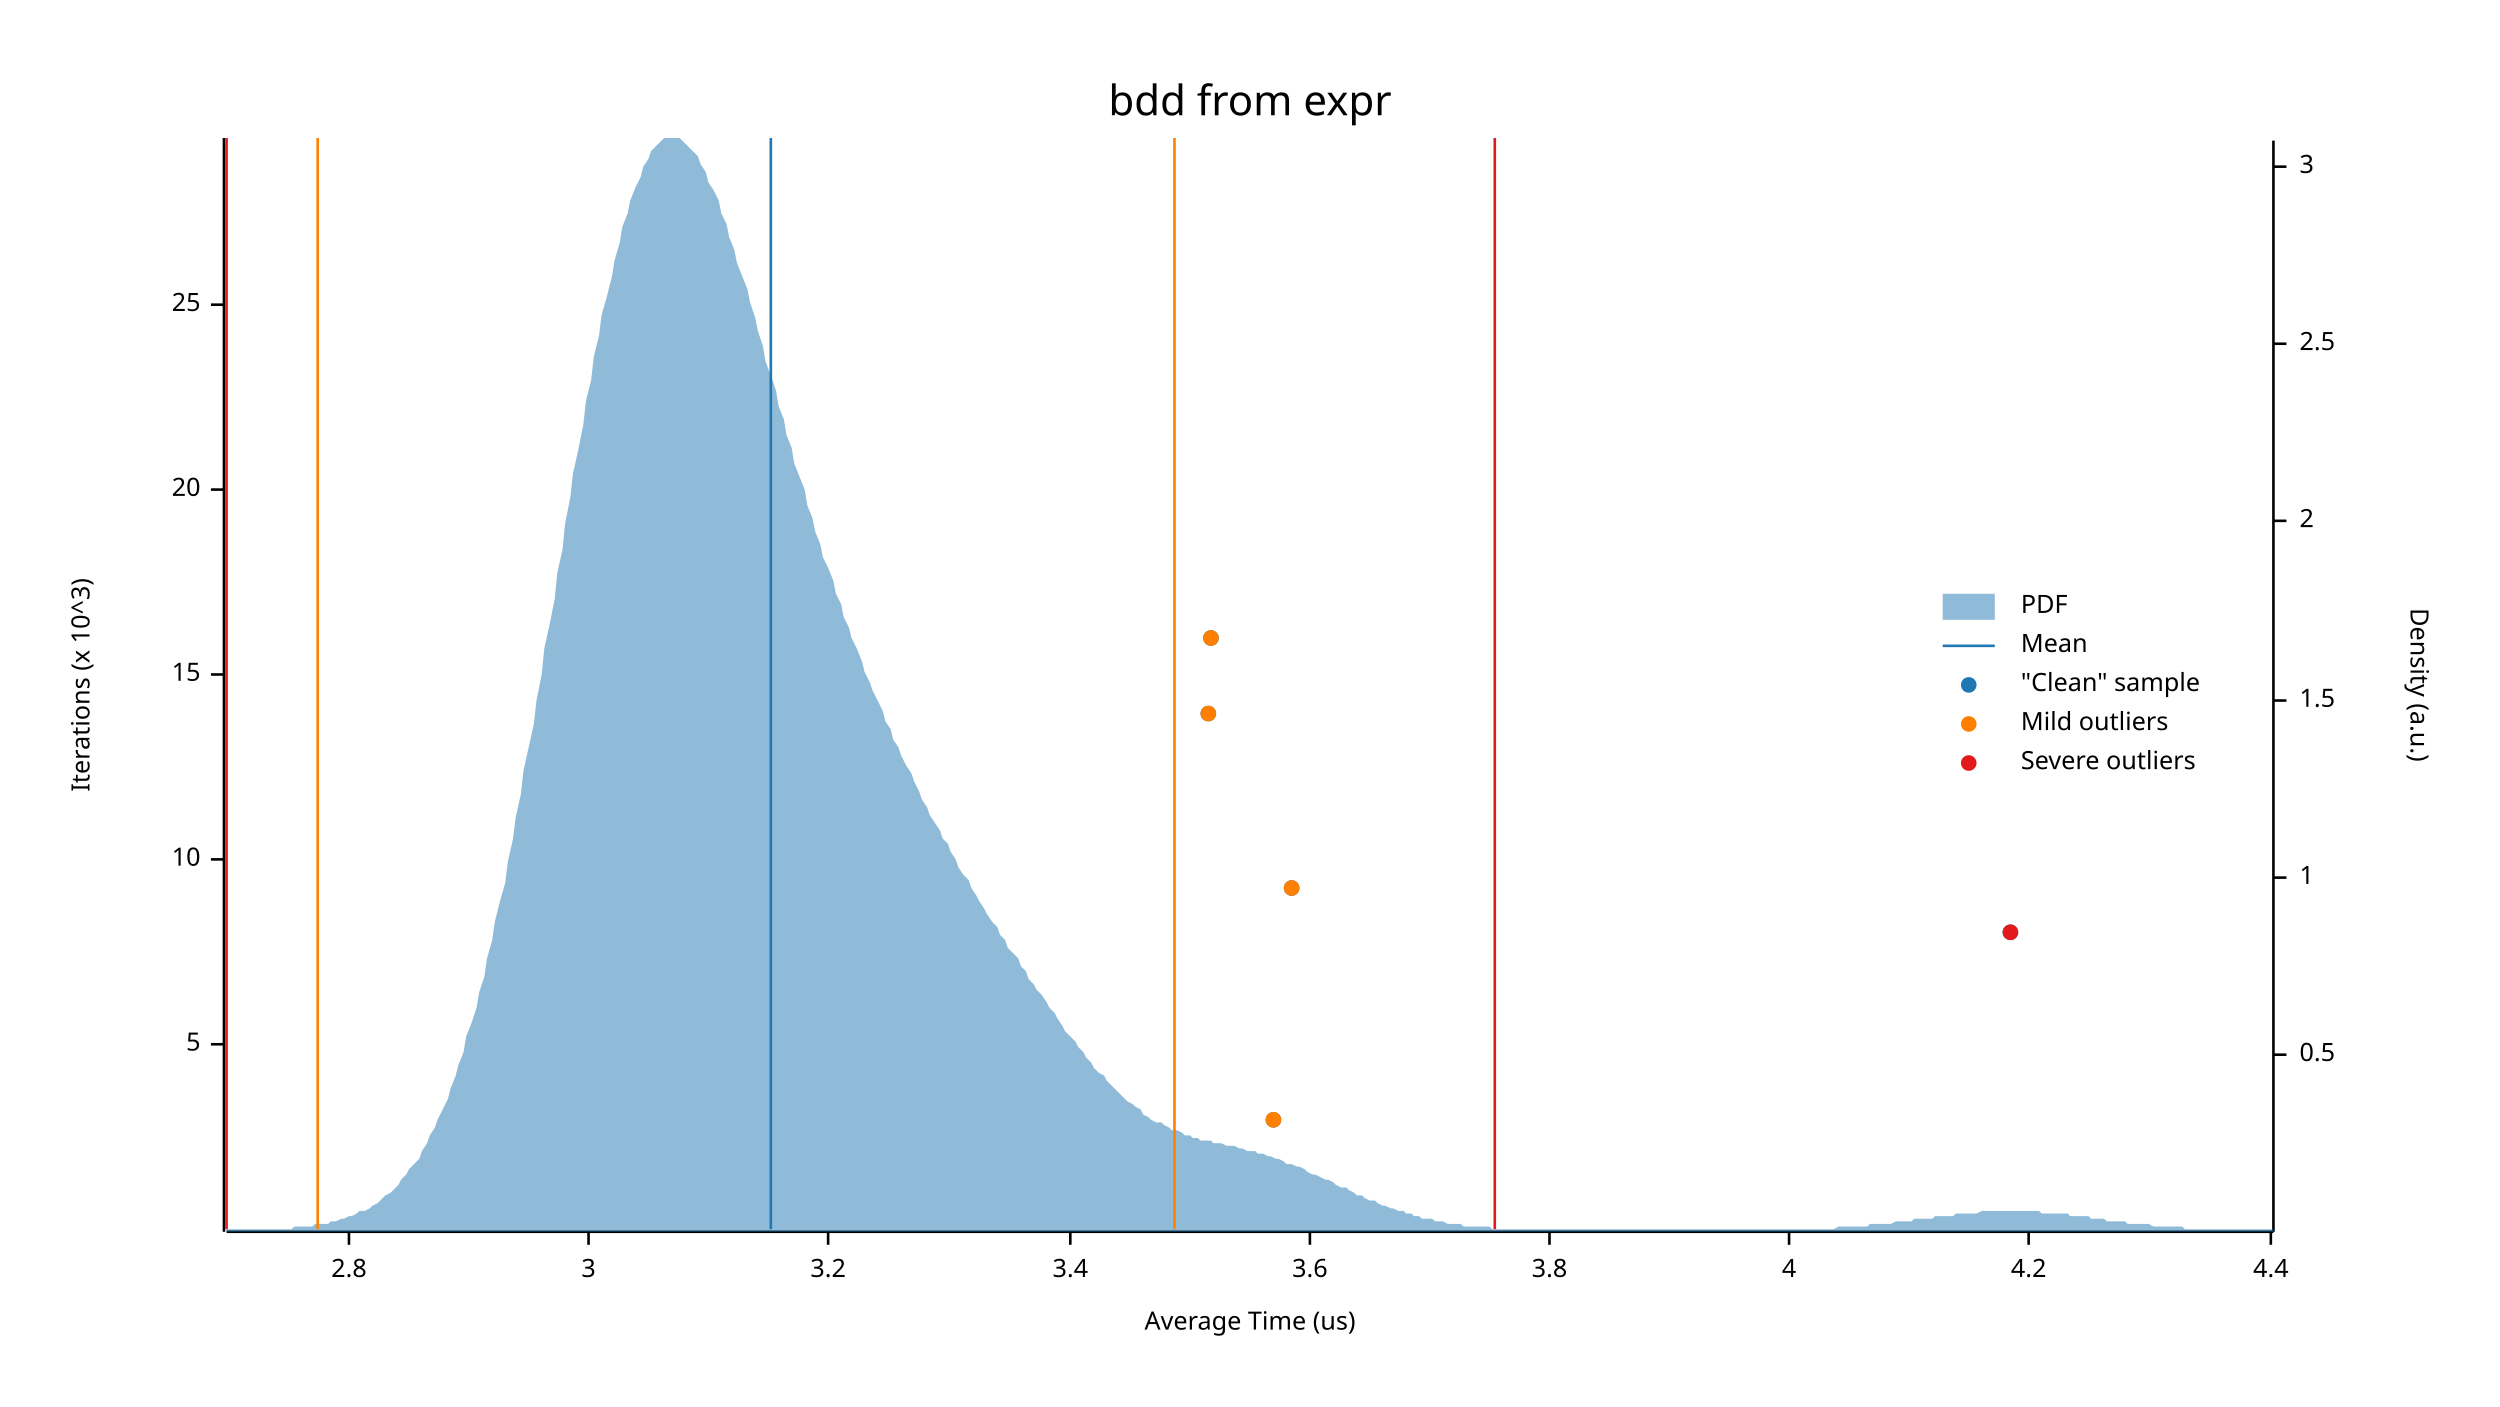
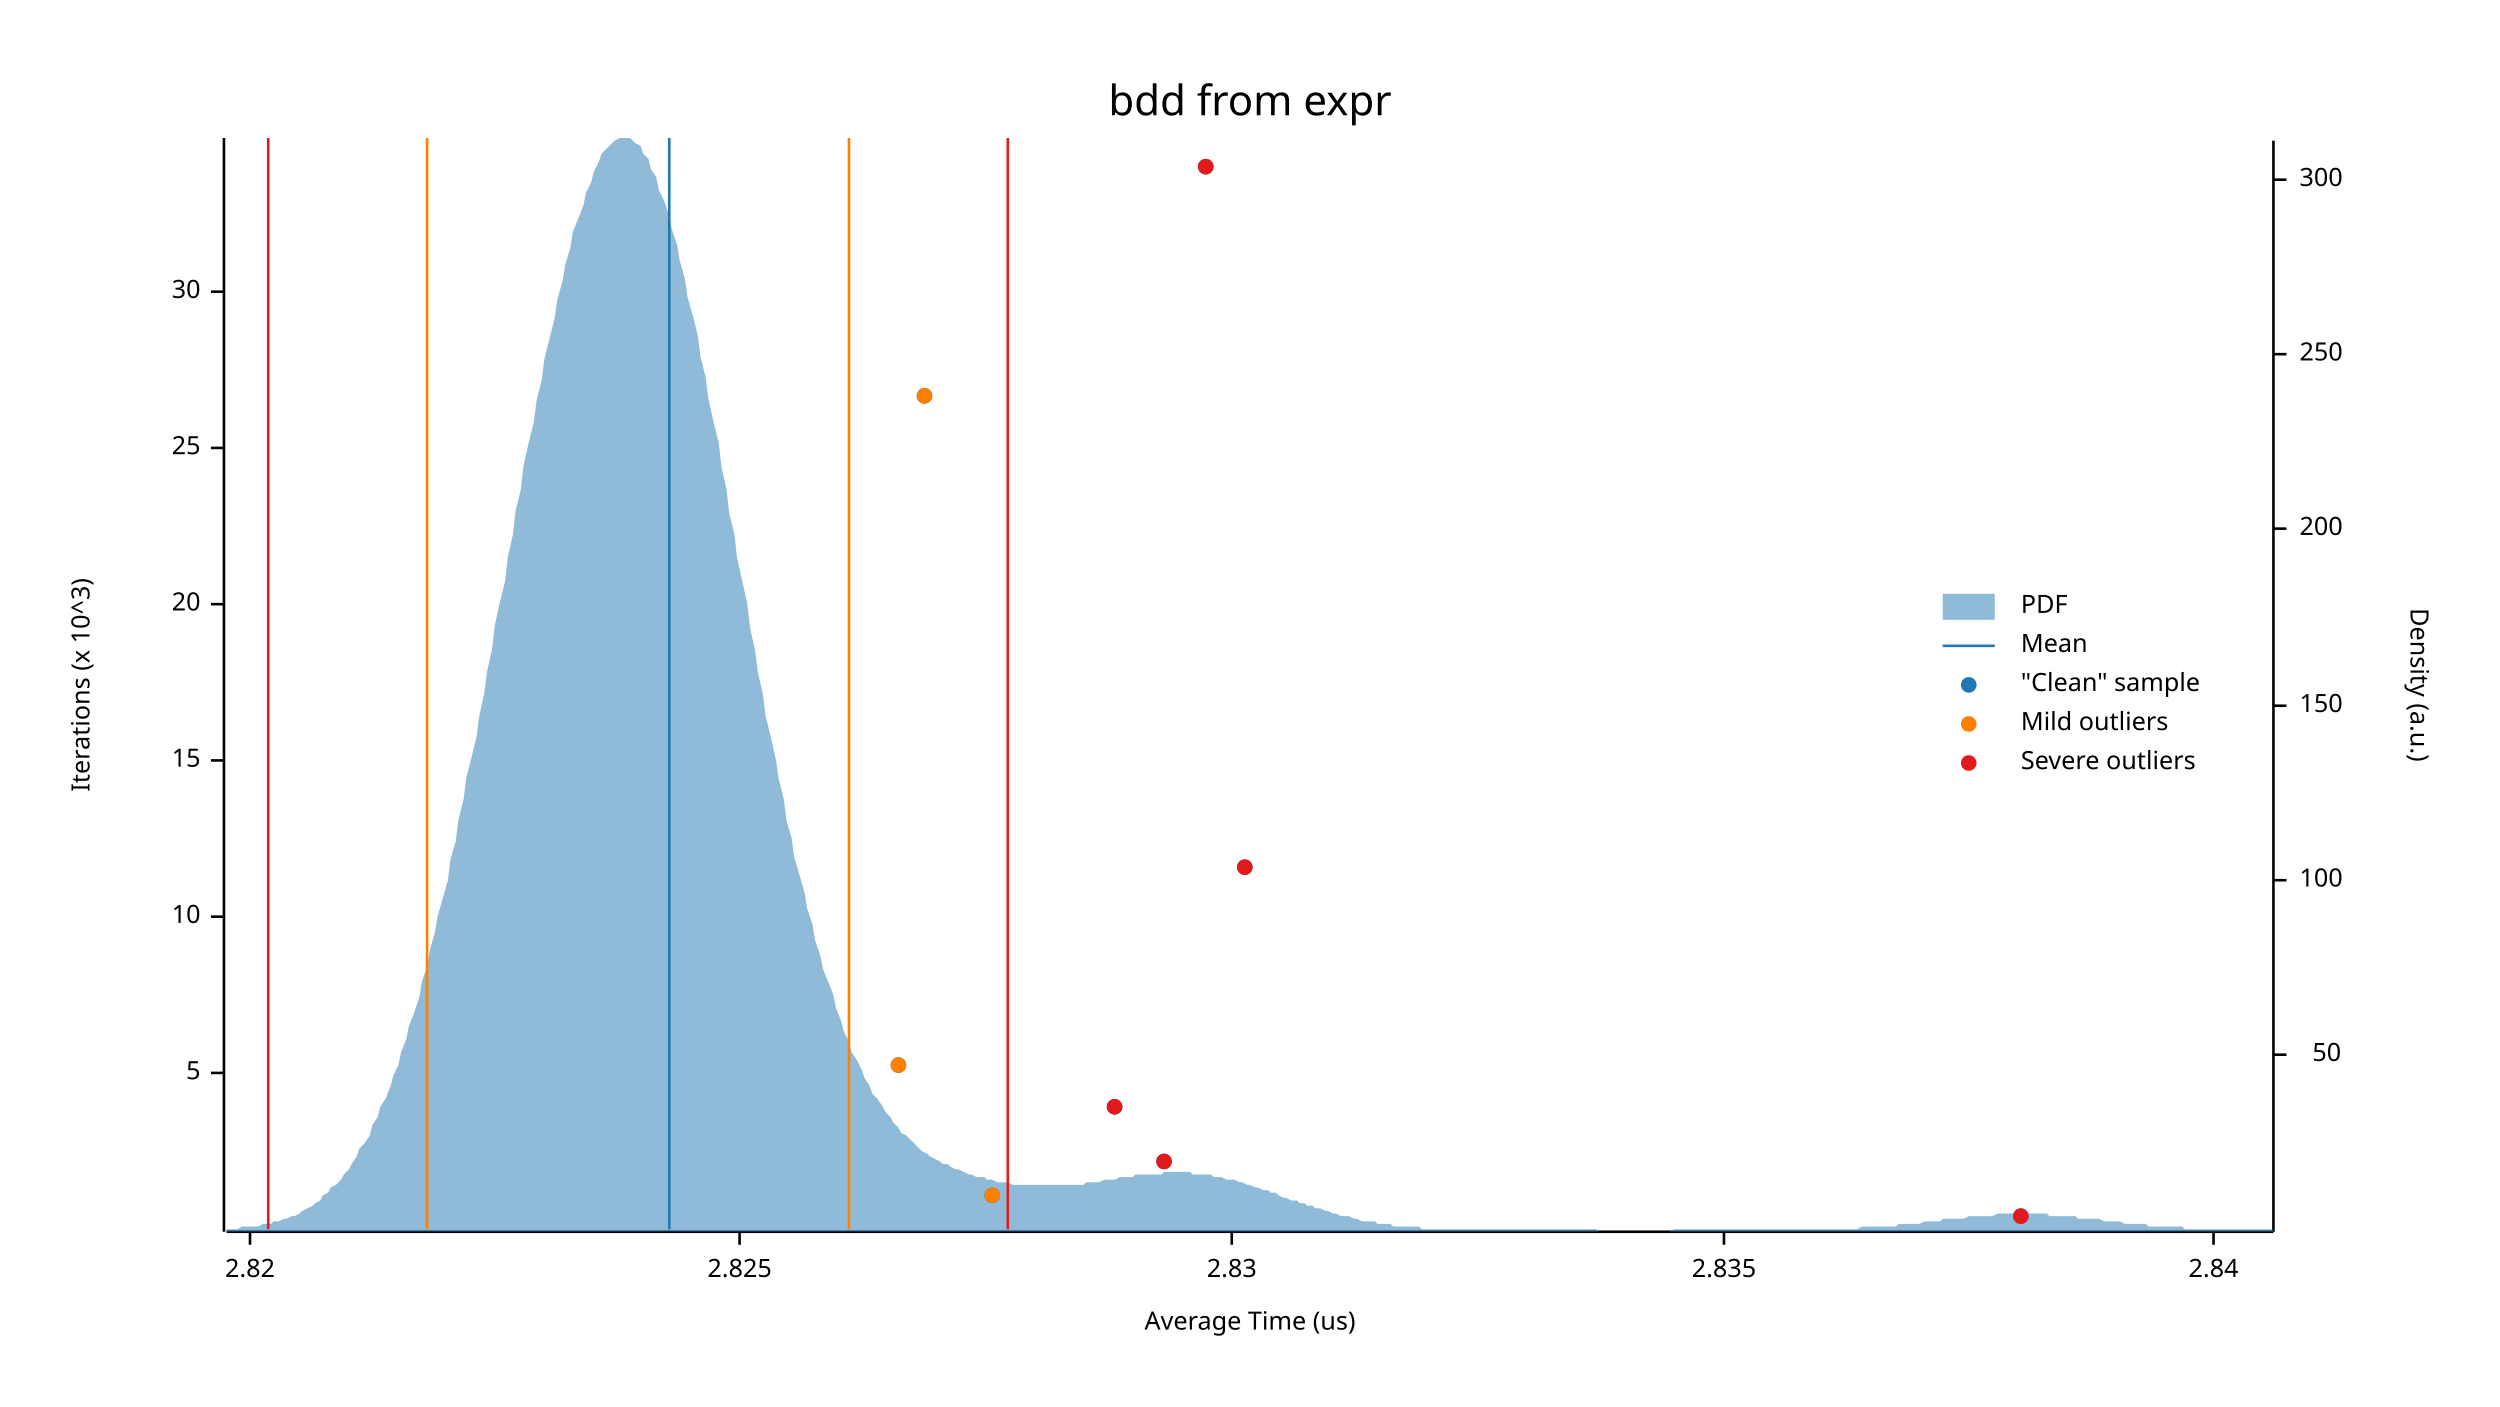
<svg xmlns="http://www.w3.org/2000/svg" width="960" height="540" viewBox="0 0 960 540">
  <text x="480" y="32" dy="0.76em" text-anchor="middle" font-family="sans-serif" font-size="16.129" opacity="1" fill="#000000">
bdd from expr
</text>
  <text x="27" y="263" dy="0.76em" text-anchor="middle" font-family="sans-serif" font-size="9.677" opacity="1" fill="#000000" transform="rotate(270, 27, 263)">
Iterations (x 10^3)
</text>
  <text x="480" y="513" dy="-0.5ex" text-anchor="middle" font-family="sans-serif" font-size="9.677" opacity="1" fill="#000000">
Average Time (us)
</text>
  <polyline fill="none" opacity="1" stroke="#000000" stroke-width="1" points="86,53 86,473 " />
-   <text x="77" y="401" dy="0.5ex" text-anchor="end" font-family="sans-serif" font-size="9.677" opacity="1" fill="#000000">
+   <text x="77" y="412" dy="0.5ex" text-anchor="end" font-family="sans-serif" font-size="9.677" opacity="1" fill="#000000">
5
</text>
-   <polyline fill="none" opacity="1" stroke="#000000" stroke-width="1" points="81,401 86,401 " />
-   <text x="77" y="330" dy="0.5ex" text-anchor="end" font-family="sans-serif" font-size="9.677" opacity="1" fill="#000000">
+   <polyline fill="none" opacity="1" stroke="#000000" stroke-width="1" points="81,412 86,412 " />
+   <text x="77" y="352" dy="0.5ex" text-anchor="end" font-family="sans-serif" font-size="9.677" opacity="1" fill="#000000">
10
</text>
-   <polyline fill="none" opacity="1" stroke="#000000" stroke-width="1" points="81,330 86,330 " />
-   <text x="77" y="259" dy="0.5ex" text-anchor="end" font-family="sans-serif" font-size="9.677" opacity="1" fill="#000000">
+   <polyline fill="none" opacity="1" stroke="#000000" stroke-width="1" points="81,352 86,352 " />
+   <text x="77" y="292" dy="0.5ex" text-anchor="end" font-family="sans-serif" font-size="9.677" opacity="1" fill="#000000">
15
</text>
-   <polyline fill="none" opacity="1" stroke="#000000" stroke-width="1" points="81,259 86,259 " />
-   <text x="77" y="188" dy="0.5ex" text-anchor="end" font-family="sans-serif" font-size="9.677" opacity="1" fill="#000000">
+   <polyline fill="none" opacity="1" stroke="#000000" stroke-width="1" points="81,292 86,292 " />
+   <text x="77" y="232" dy="0.5ex" text-anchor="end" font-family="sans-serif" font-size="9.677" opacity="1" fill="#000000">
20
</text>
-   <polyline fill="none" opacity="1" stroke="#000000" stroke-width="1" points="81,188 86,188 " />
-   <text x="77" y="117" dy="0.5ex" text-anchor="end" font-family="sans-serif" font-size="9.677" opacity="1" fill="#000000">
+   <polyline fill="none" opacity="1" stroke="#000000" stroke-width="1" points="81,232 86,232 " />
+   <text x="77" y="172" dy="0.5ex" text-anchor="end" font-family="sans-serif" font-size="9.677" opacity="1" fill="#000000">
25
</text>
-   <polyline fill="none" opacity="1" stroke="#000000" stroke-width="1" points="81,117 86,117 " />
+   <polyline fill="none" opacity="1" stroke="#000000" stroke-width="1" points="81,172 86,172 " />
+   <text x="77" y="112" dy="0.5ex" text-anchor="end" font-family="sans-serif" font-size="9.677" opacity="1" fill="#000000">
+ 30
+ </text>
+   <polyline fill="none" opacity="1" stroke="#000000" stroke-width="1" points="81,112 86,112 " />
  <polyline fill="none" opacity="1" stroke="#000000" stroke-width="1" points="87,473 873,473 " />
-   <text x="134" y="483" dy="0.76em" text-anchor="middle" font-family="sans-serif" font-size="9.677" opacity="1" fill="#000000">
- 2.8
+   <text x="96" y="483" dy="0.76em" text-anchor="middle" font-family="sans-serif" font-size="9.677" opacity="1" fill="#000000">
+ 2.82
</text>
-   <polyline fill="none" opacity="1" stroke="#000000" stroke-width="1" points="134,473 134,478 " />
-   <text x="226" y="483" dy="0.76em" text-anchor="middle" font-family="sans-serif" font-size="9.677" opacity="1" fill="#000000">
- 3
+   <polyline fill="none" opacity="1" stroke="#000000" stroke-width="1" points="96,473 96,478 " />
+   <text x="284" y="483" dy="0.76em" text-anchor="middle" font-family="sans-serif" font-size="9.677" opacity="1" fill="#000000">
+ 2.825
</text>
-   <polyline fill="none" opacity="1" stroke="#000000" stroke-width="1" points="226,473 226,478 " />
-   <text x="318" y="483" dy="0.76em" text-anchor="middle" font-family="sans-serif" font-size="9.677" opacity="1" fill="#000000">
- 3.2
+   <polyline fill="none" opacity="1" stroke="#000000" stroke-width="1" points="284,473 284,478 " />
+   <text x="473" y="483" dy="0.76em" text-anchor="middle" font-family="sans-serif" font-size="9.677" opacity="1" fill="#000000">
+ 2.83
</text>
-   <polyline fill="none" opacity="1" stroke="#000000" stroke-width="1" points="318,473 318,478 " />
-   <text x="411" y="483" dy="0.76em" text-anchor="middle" font-family="sans-serif" font-size="9.677" opacity="1" fill="#000000">
- 3.4
+   <polyline fill="none" opacity="1" stroke="#000000" stroke-width="1" points="473,473 473,478 " />
+   <text x="662" y="483" dy="0.76em" text-anchor="middle" font-family="sans-serif" font-size="9.677" opacity="1" fill="#000000">
+ 2.835
</text>
-   <polyline fill="none" opacity="1" stroke="#000000" stroke-width="1" points="411,473 411,478 " />
-   <text x="503" y="483" dy="0.76em" text-anchor="middle" font-family="sans-serif" font-size="9.677" opacity="1" fill="#000000">
- 3.6
+   <polyline fill="none" opacity="1" stroke="#000000" stroke-width="1" points="662,473 662,478 " />
+   <text x="850" y="483" dy="0.76em" text-anchor="middle" font-family="sans-serif" font-size="9.677" opacity="1" fill="#000000">
+ 2.84
</text>
-   <polyline fill="none" opacity="1" stroke="#000000" stroke-width="1" points="503,473 503,478 " />
-   <text x="595" y="483" dy="0.76em" text-anchor="middle" font-family="sans-serif" font-size="9.677" opacity="1" fill="#000000">
- 3.8
- </text>
-   <polyline fill="none" opacity="1" stroke="#000000" stroke-width="1" points="595,473 595,478 " />
-   <text x="687" y="483" dy="0.76em" text-anchor="middle" font-family="sans-serif" font-size="9.677" opacity="1" fill="#000000">
- 4
- </text>
-   <polyline fill="none" opacity="1" stroke="#000000" stroke-width="1" points="687,473 687,478 " />
-   <text x="779" y="483" dy="0.76em" text-anchor="middle" font-family="sans-serif" font-size="9.677" opacity="1" fill="#000000">
- 4.2
- </text>
-   <polyline fill="none" opacity="1" stroke="#000000" stroke-width="1" points="779,473 779,478 " />
-   <text x="872" y="483" dy="0.76em" text-anchor="middle" font-family="sans-serif" font-size="9.677" opacity="1" fill="#000000">
- 4.4
- </text>
-   <polyline fill="none" opacity="1" stroke="#000000" stroke-width="1" points="872,473 872,478 " />
+   <polyline fill="none" opacity="1" stroke="#000000" stroke-width="1" points="850,473 850,478 " />
  <text x="933" y="263" dy="0.76em" text-anchor="middle" font-family="sans-serif" font-size="9.677" opacity="1" fill="#000000" transform="rotate(90, 933, 263)">
Density (a.u.)
</text>
  <polyline fill="none" opacity="1" stroke="#000000" stroke-width="1" points="873,54 873,473 " />
-   <text x="883" y="405" dy="0.5ex" text-anchor="start" font-family="sans-serif" font-size="9.677" opacity="1" fill="#000000">
- 0.5
+   <text x="899" y="405" dy="0.5ex" text-anchor="end" font-family="sans-serif" font-size="9.677" opacity="1" fill="#000000">
+ 50
</text>
  <polyline fill="none" opacity="1" stroke="#000000" stroke-width="1" points="873,405 878,405 " />
-   <text x="883" y="337" dy="0.5ex" text-anchor="start" font-family="sans-serif" font-size="9.677" opacity="1" fill="#000000">
- 1
+   <text x="883" y="338" dy="0.5ex" text-anchor="start" font-family="sans-serif" font-size="9.677" opacity="1" fill="#000000">
+ 100
</text>
-   <polyline fill="none" opacity="1" stroke="#000000" stroke-width="1" points="873,337 878,337 " />
-   <text x="883" y="269" dy="0.5ex" text-anchor="start" font-family="sans-serif" font-size="9.677" opacity="1" fill="#000000">
- 1.5
+   <polyline fill="none" opacity="1" stroke="#000000" stroke-width="1" points="873,338 878,338 " />
+   <text x="883" y="271" dy="0.5ex" text-anchor="start" font-family="sans-serif" font-size="9.677" opacity="1" fill="#000000">
+ 150
</text>
-   <polyline fill="none" opacity="1" stroke="#000000" stroke-width="1" points="873,269 878,269 " />
-   <text x="883" y="200" dy="0.5ex" text-anchor="start" font-family="sans-serif" font-size="9.677" opacity="1" fill="#000000">
- 2
+   <polyline fill="none" opacity="1" stroke="#000000" stroke-width="1" points="873,271 878,271 " />
+   <text x="883" y="203" dy="0.5ex" text-anchor="start" font-family="sans-serif" font-size="9.677" opacity="1" fill="#000000">
+ 200
</text>
-   <polyline fill="none" opacity="1" stroke="#000000" stroke-width="1" points="873,200 878,200 " />
-   <text x="883" y="132" dy="0.5ex" text-anchor="start" font-family="sans-serif" font-size="9.677" opacity="1" fill="#000000">
- 2.5
+   <polyline fill="none" opacity="1" stroke="#000000" stroke-width="1" points="873,203 878,203 " />
+   <text x="883" y="136" dy="0.5ex" text-anchor="start" font-family="sans-serif" font-size="9.677" opacity="1" fill="#000000">
+ 250
</text>
-   <polyline fill="none" opacity="1" stroke="#000000" stroke-width="1" points="873,132 878,132 " />
-   <text x="883" y="64" dy="0.5ex" text-anchor="start" font-family="sans-serif" font-size="9.677" opacity="1" fill="#000000">
- 3
+   <polyline fill="none" opacity="1" stroke="#000000" stroke-width="1" points="873,136 878,136 " />
+   <text x="883" y="69" dy="0.5ex" text-anchor="start" font-family="sans-serif" font-size="9.677" opacity="1" fill="#000000">
+ 300
</text>
-   <polyline fill="none" opacity="1" stroke="#000000" stroke-width="1" points="873,64 878,64 " />
-   <polygon opacity="0.5" fill="#1F78B4" points="87,472 88,472 90,472 91,472 93,472 94,472 96,472 98,472 99,472 101,472 102,472 104,472 105,472 107,472 109,472 110,472 112,472 113,471 115,471 116,471 118,471 120,471 121,470 123,470 124,470 126,470 127,469 129,469 131,468 132,468 134,467 135,467 137,466 138,465 140,465 142,464 143,463 145,462 146,461 148,459 150,458 151,457 153,455 154,453 156,451 157,449 159,447 161,445 162,442 164,439 165,436 167,433 168,430 170,426 172,422 173,418 175,413 176,409 178,404 179,398 181,393 183,387 184,381 186,375 187,368 189,361 190,354 192,346 194,339 195,331 197,322 198,314 200,305 201,296 203,287 205,278 206,269 208,259 209,249 211,240 213,230 214,220 216,211 217,201 219,191 220,182 222,173 224,163 225,154 227,146 228,137 230,129 231,121 233,114 235,106 236,100 238,93 239,87 241,82 242,77 244,72 246,68 247,64 249,61 250,58 252,56 253,55 255,53 257,53 258,53 260,53 261,53 263,55 264,56 266,58 268,60 269,63 271,66 272,70 274,73 276,77 277,82 279,86 280,91 282,96 283,101 285,106 287,111 288,116 290,122 291,127 293,133 294,139 296,144 298,150 299,156 301,161 302,167 304,172 305,178 307,183 309,188 310,194 312,199 313,204 315,209 316,214 318,218 320,223 321,228 323,232 324,237 326,241 327,245 329,249 331,254 332,258 334,262 335,265 337,269 339,273 340,277 342,280 343,284 345,287 346,290 348,294 350,297 351,300 353,304 354,307 356,310 357,313 359,316 361,319 362,322 364,324 365,327 367,330 368,333 370,336 372,338 373,341 375,344 376,346 378,349 379,351 381,354 383,356 384,359 386,361 387,364 389,366 391,368 392,371 394,373 395,376 397,378 398,380 400,382 402,385 403,387 405,389 406,391 408,394 409,396 411,398 413,400 414,402 416,404 417,406 419,408 420,410 422,412 424,413 425,415 427,417 428,418 430,420 431,421 433,423 435,424 436,425 438,426 439,428 441,429 442,430 444,431 446,431 447,432 449,433 450,434 452,434 454,435 455,436 457,436 458,437 460,437 461,438 463,438 465,438 466,439 468,439 469,439 471,440 472,440 474,440 476,441 477,441 479,442 480,442 482,442 483,443 485,443 487,444 488,444 490,445 491,445 493,446 494,447 496,447 498,448 499,448 501,449 502,450 504,451 505,451 507,452 509,453 510,453 512,454 513,455 515,456 517,456 518,457 520,458 521,459 523,459 524,460 526,461 528,461 529,462 531,463 532,463 534,464 535,464 537,465 539,465 540,466 542,466 543,467 545,467 546,468 548,468 550,468 551,469 553,469 554,469 556,470 557,470 559,470 561,470 562,471 564,471 565,471 567,471 568,471 570,471 572,471 573,472 575,472 576,472 578,472 580,472 581,472 583,472 584,472 586,472 587,472 589,472 591,472 592,472 594,472 595,472 597,472 598,472 600,472 602,472 603,472 605,472 606,472 608,472 609,472 611,472 613,472 614,472 616,472 617,472 619,472 620,472 622,472 624,472 625,472 627,472 628,472 630,472 632,472 633,472 635,472 636,472 638,472 639,472 641,472 643,472 644,472 646,472 647,472 649,472 650,472 652,472 654,472 655,472 657,472 658,472 660,472 661,472 663,472 665,472 666,472 668,472 669,472 671,472 672,472 674,472 676,472 677,472 679,472 680,472 682,472 683,472 685,472 687,472 688,472 690,472 691,472 693,472 695,472 696,472 698,472 699,472 701,472 702,472 704,472 706,471 707,471 709,471 710,471 712,471 713,471 715,471 717,471 718,470 720,470 721,470 723,470 724,470 726,470 728,469 729,469 731,469 732,469 734,469 735,468 737,468 739,468 740,468 742,468 743,467 745,467 746,467 748,467 750,467 751,466 753,466 754,466 756,466 758,466 759,466 761,465 762,465 764,465 765,465 767,465 769,465 770,465 772,465 773,465 775,465 776,465 778,465 780,465 781,465 783,465 784,466 786,466 787,466 789,466 791,466 792,466 794,466 795,467 797,467 798,467 800,467 802,467 803,468 805,468 806,468 808,468 809,469 811,469 813,469 814,469 816,469 817,470 819,470 821,470 822,470 824,470 825,470 827,471 828,471 830,471 832,471 833,471 835,471 836,471 838,471 839,472 841,472 843,472 844,472 846,472 847,472 849,472 850,472 852,472 854,472 855,472 857,472 858,472 860,472 861,472 863,472 865,472 866,472 868,472 869,472 871,472 873,472 873,473 87,473 " />
-   <polyline fill="none" opacity="1" stroke="#1F78B4" stroke-width="1" points="296,472 296,53 " />
-   <polyline fill="none" opacity="1" stroke="#FF7F00" stroke-width="1" points="122,472 122,53 " />
-   <polyline fill="none" opacity="1" stroke="#FF7F00" stroke-width="1" points="451,472 451,53 " />
-   <polyline fill="none" opacity="1" stroke="#E31A1C" stroke-width="1" points="87,472 87,53 " />
-   <polyline fill="none" opacity="1" stroke="#E31A1C" stroke-width="1" points="574,472 574,53 " />
-   <circle cx="489" cy="430" r="3" opacity="1" fill="#1F78B4" stroke="none" stroke-width="1" />
-   <circle cx="772" cy="358" r="3" opacity="1" fill="#1F78B4" stroke="none" stroke-width="1" />
-   <circle cx="496" cy="341" r="3" opacity="1" fill="#1F78B4" stroke="none" stroke-width="1" />
-   <circle cx="464" cy="274" r="3" opacity="1" fill="#1F78B4" stroke="none" stroke-width="1" />
-   <circle cx="465" cy="245" r="3" opacity="1" fill="#1F78B4" stroke="none" stroke-width="1" />
-   <circle cx="489" cy="430" r="3" opacity="1" fill="#FF7F00" stroke="none" stroke-width="1" />
-   <circle cx="496" cy="341" r="3" opacity="1" fill="#FF7F00" stroke="none" stroke-width="1" />
-   <circle cx="464" cy="274" r="3" opacity="1" fill="#FF7F00" stroke="none" stroke-width="1" />
-   <circle cx="465" cy="245" r="3" opacity="1" fill="#FF7F00" stroke="none" stroke-width="1" />
-   <circle cx="772" cy="358" r="3" opacity="1" fill="#E31A1C" stroke="none" stroke-width="1" />
+   <polyline fill="none" opacity="1" stroke="#000000" stroke-width="1" points="873,69 878,69 " />
+   <polygon opacity="0.5" fill="#1F78B4" points="87,472 88,472 90,472 91,472 93,471 94,471 96,471 98,471 99,471 101,470 102,470 104,470 105,469 107,469 109,468 110,468 112,467 113,467 115,466 116,465 118,464 120,463 121,462 123,461 124,459 126,458 127,456 129,455 131,453 132,451 134,449 135,447 137,444 138,441 140,439 142,436 143,432 145,429 146,425 148,422 150,417 151,413 153,409 154,404 156,399 157,394 159,389 161,383 162,377 164,371 165,365 167,358 168,352 170,345 172,338 173,330 175,323 176,315 178,307 179,299 181,291 183,283 184,275 186,266 187,258 189,249 190,240 192,231 194,223 195,214 197,205 198,196 200,188 201,179 203,170 205,162 206,154 208,146 209,138 211,130 213,122 214,115 216,108 217,102 219,95 220,89 222,84 224,79 225,74 227,70 228,66 230,62 231,59 233,57 235,55 236,54 238,53 239,53 241,53 242,53 244,55 246,56 247,59 249,61 250,65 252,68 253,73 255,77 257,83 258,88 260,94 261,100 263,107 264,114 266,121 268,129 269,137 271,145 272,153 274,162 276,170 277,179 279,188 280,197 282,205 283,214 285,223 287,232 288,241 290,250 291,258 293,267 294,275 296,283 298,292 299,299 301,307 302,315 304,322 305,329 307,336 309,343 310,349 312,355 313,361 315,367 316,372 318,377 320,382 321,387 323,392 324,396 326,400 327,404 329,407 331,411 332,414 334,417 335,420 337,422 339,425 340,427 342,429 343,431 345,433 346,435 348,436 350,438 351,439 353,441 354,442 356,443 357,444 359,445 361,446 362,447 364,447 365,448 367,449 368,449 370,450 372,451 373,451 375,452 376,452 378,452 379,453 381,453 383,454 384,454 386,454 387,454 389,455 391,455 392,455 394,455 395,455 397,455 398,455 400,455 402,455 403,455 405,455 406,455 408,455 409,455 411,455 413,455 414,455 416,455 417,454 419,454 420,454 422,454 424,453 425,453 427,453 428,453 430,452 431,452 433,452 435,452 436,451 438,451 439,451 441,451 442,451 444,451 446,451 447,450 449,450 450,450 452,450 454,450 455,450 457,450 458,451 460,451 461,451 463,451 465,451 466,452 468,452 469,452 471,453 472,453 474,453 476,454 477,454 479,455 480,455 482,456 483,456 485,457 487,457 488,458 490,458 491,459 493,460 494,460 496,461 498,461 499,462 501,462 502,463 504,463 505,464 507,464 509,465 510,465 512,466 513,466 515,467 517,467 518,467 520,468 521,468 523,469 524,469 526,469 528,469 529,470 531,470 532,470 534,470 535,471 537,471 539,471 540,471 542,471 543,471 545,471 546,472 548,472 550,472 551,472 553,472 554,472 556,472 557,472 559,472 561,472 562,472 564,472 565,472 567,472 568,472 570,472 572,472 573,472 575,472 576,472 578,472 580,472 581,472 583,472 584,472 586,472 587,472 589,472 591,472 592,472 594,472 595,472 597,472 598,472 600,472 602,472 603,472 605,472 606,472 608,472 609,472 611,472 613,472 614,473 616,473 617,473 619,473 620,473 622,473 624,473 625,473 627,473 628,473 630,473 632,473 633,473 635,473 636,473 638,473 639,473 641,473 643,472 644,472 646,472 647,472 649,472 650,472 652,472 654,472 655,472 657,472 658,472 660,472 661,472 663,472 665,472 666,472 668,472 669,472 671,472 672,472 674,472 676,472 677,472 679,472 680,472 682,472 683,472 685,472 687,472 688,472 690,472 691,472 693,472 695,472 696,472 698,472 699,472 701,472 702,472 704,472 706,472 707,472 709,472 710,472 712,472 713,472 715,471 717,471 718,471 720,471 721,471 723,471 724,471 726,471 728,471 729,470 731,470 732,470 734,470 735,470 737,470 739,469 740,469 742,469 743,469 745,469 746,468 748,468 750,468 751,468 753,468 754,468 756,467 758,467 759,467 761,467 762,467 764,467 765,467 767,466 769,466 770,466 772,466 773,466 775,466 776,466 778,466 780,466 781,466 783,466 784,466 786,466 787,467 789,467 791,467 792,467 794,467 795,467 797,467 798,468 800,468 802,468 803,468 805,468 806,468 808,469 809,469 811,469 813,469 814,469 816,470 817,470 819,470 821,470 822,470 824,470 825,471 827,471 828,471 830,471 832,471 833,471 835,471 836,471 838,471 839,472 841,472 843,472 844,472 846,472 847,472 849,472 850,472 852,472 854,472 855,472 857,472 858,472 860,472 861,472 863,472 865,472 866,472 868,472 869,472 871,472 873,472 873,473 87,473 " />
+   <polyline fill="none" opacity="1" stroke="#1F78B4" stroke-width="1" points="257,472 257,53 " />
+   <polyline fill="none" opacity="1" stroke="#FF7F00" stroke-width="1" points="164,472 164,53 " />
+   <polyline fill="none" opacity="1" stroke="#FF7F00" stroke-width="1" points="326,472 326,53 " />
+   <polyline fill="none" opacity="1" stroke="#E31A1C" stroke-width="1" points="103,472 103,53 " />
+   <polyline fill="none" opacity="1" stroke="#E31A1C" stroke-width="1" points="387,472 387,53 " />
+   <circle cx="776" cy="467" r="3" opacity="1" fill="#1F78B4" stroke="none" stroke-width="1" />
+   <circle cx="381" cy="459" r="3" opacity="1" fill="#1F78B4" stroke="none" stroke-width="1" />
+   <circle cx="447" cy="446" r="3" opacity="1" fill="#1F78B4" stroke="none" stroke-width="1" />
+   <circle cx="428" cy="425" r="3" opacity="1" fill="#1F78B4" stroke="none" stroke-width="1" />
+   <circle cx="345" cy="409" r="3" opacity="1" fill="#1F78B4" stroke="none" stroke-width="1" />
+   <circle cx="478" cy="333" r="3" opacity="1" fill="#1F78B4" stroke="none" stroke-width="1" />
+   <circle cx="355" cy="152" r="3" opacity="1" fill="#1F78B4" stroke="none" stroke-width="1" />
+   <circle cx="463" cy="64" r="3" opacity="1" fill="#1F78B4" stroke="none" stroke-width="1" />
+   <circle cx="381" cy="459" r="3" opacity="1" fill="#FF7F00" stroke="none" stroke-width="1" />
+   <circle cx="345" cy="409" r="3" opacity="1" fill="#FF7F00" stroke="none" stroke-width="1" />
+   <circle cx="355" cy="152" r="3" opacity="1" fill="#FF7F00" stroke="none" stroke-width="1" />
+   <circle cx="776" cy="467" r="3" opacity="1" fill="#E31A1C" stroke="none" stroke-width="1" />
+   <circle cx="447" cy="446" r="3" opacity="1" fill="#E31A1C" stroke="none" stroke-width="1" />
+   <circle cx="428" cy="425" r="3" opacity="1" fill="#E31A1C" stroke="none" stroke-width="1" />
+   <circle cx="478" cy="333" r="3" opacity="1" fill="#E31A1C" stroke="none" stroke-width="1" />
+   <circle cx="463" cy="64" r="3" opacity="1" fill="#E31A1C" stroke="none" stroke-width="1" />
  <text x="776" y="228" dy="0.76em" text-anchor="start" font-family="sans-serif" font-size="9.677" opacity="1" fill="#000000">
PDF
</text>
  <text x="776" y="243" dy="0.76em" text-anchor="start" font-family="sans-serif" font-size="9.677" opacity="1" fill="#000000">
Mean
</text>
  <text x="776" y="258" dy="0.76em" text-anchor="start" font-family="sans-serif" font-size="9.677" opacity="1" fill="#000000">
"Clean" sample
</text>
  <text x="776" y="273" dy="0.76em" text-anchor="start" font-family="sans-serif" font-size="9.677" opacity="1" fill="#000000">
Mild outliers
</text>
  <text x="776" y="288" dy="0.76em" text-anchor="start" font-family="sans-serif" font-size="9.677" opacity="1" fill="#000000">
Severe outliers
</text>
  <rect x="746" y="228" width="20" height="10" opacity="0.5" fill="#1F78B4" stroke="none" />
  <polyline fill="none" opacity="1" stroke="#1F78B4" stroke-width="1" points="746,248 766,248 " />
  <circle cx="756" cy="263" r="3" opacity="1" fill="#1F78B4" stroke="none" stroke-width="1" />
  <circle cx="756" cy="278" r="3" opacity="1" fill="#FF7F00" stroke="none" stroke-width="1" />
  <circle cx="756" cy="293" r="3" opacity="1" fill="#E31A1C" stroke="none" stroke-width="1" />
</svg>
